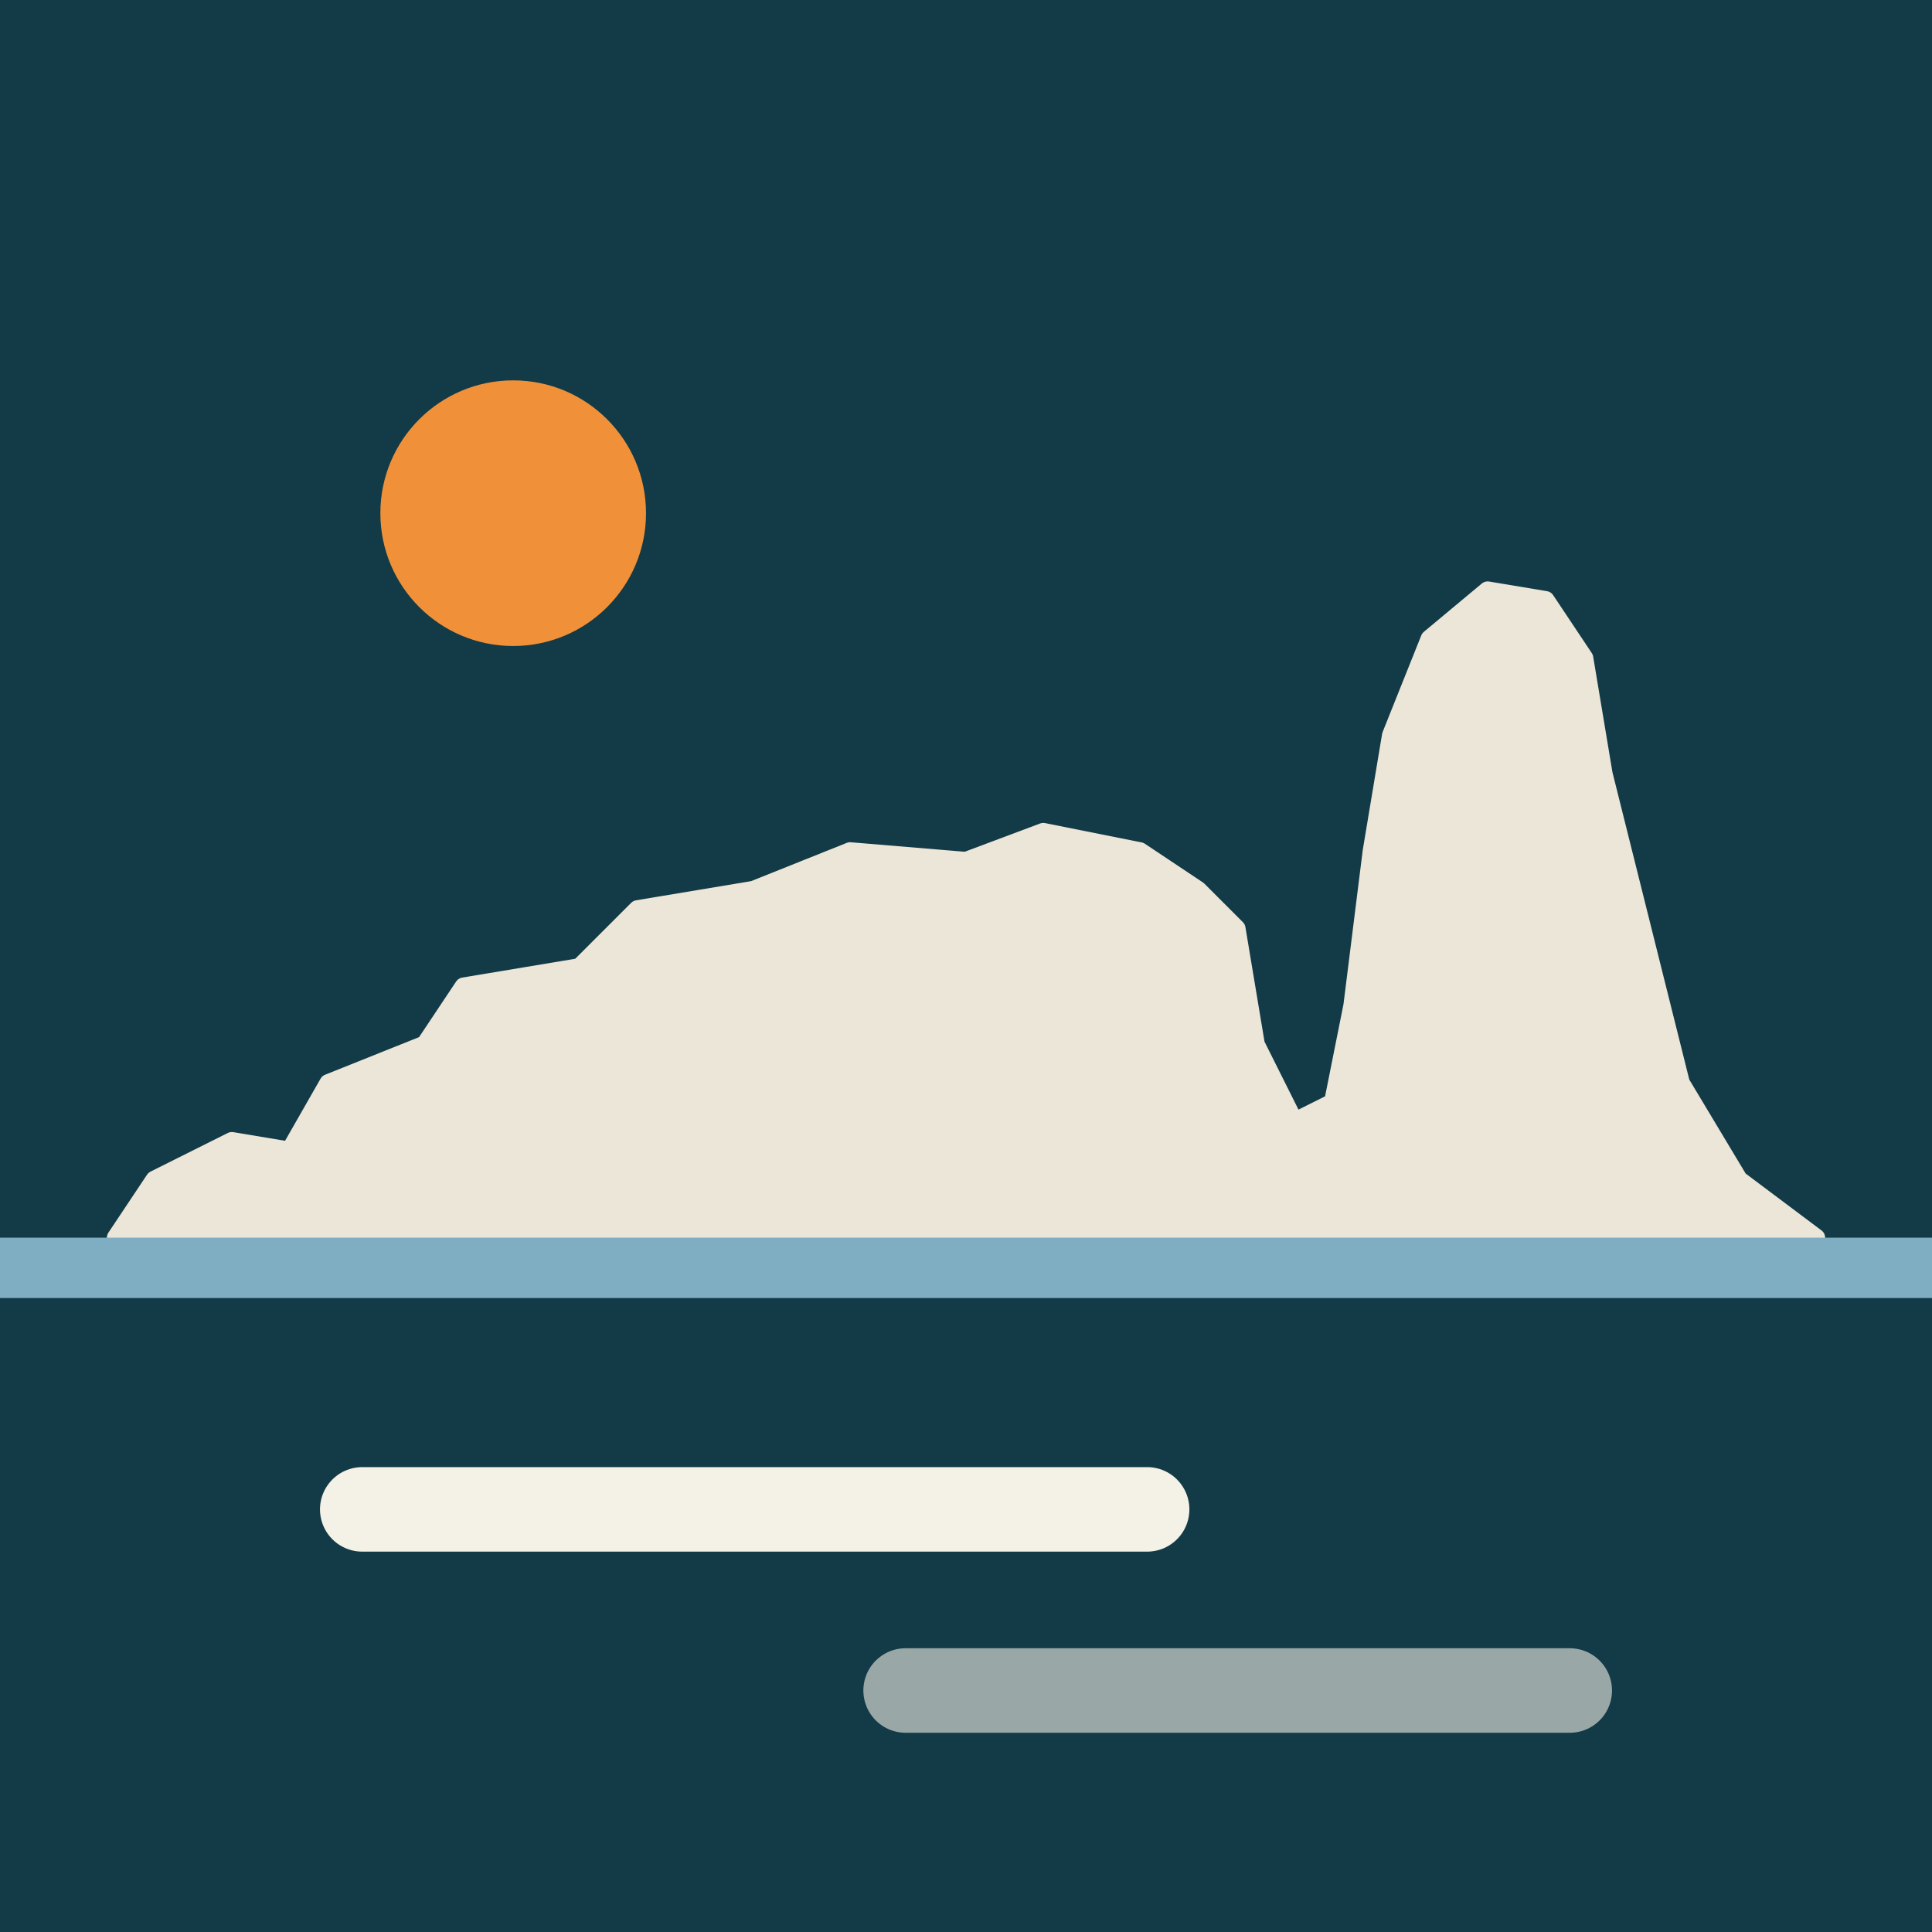
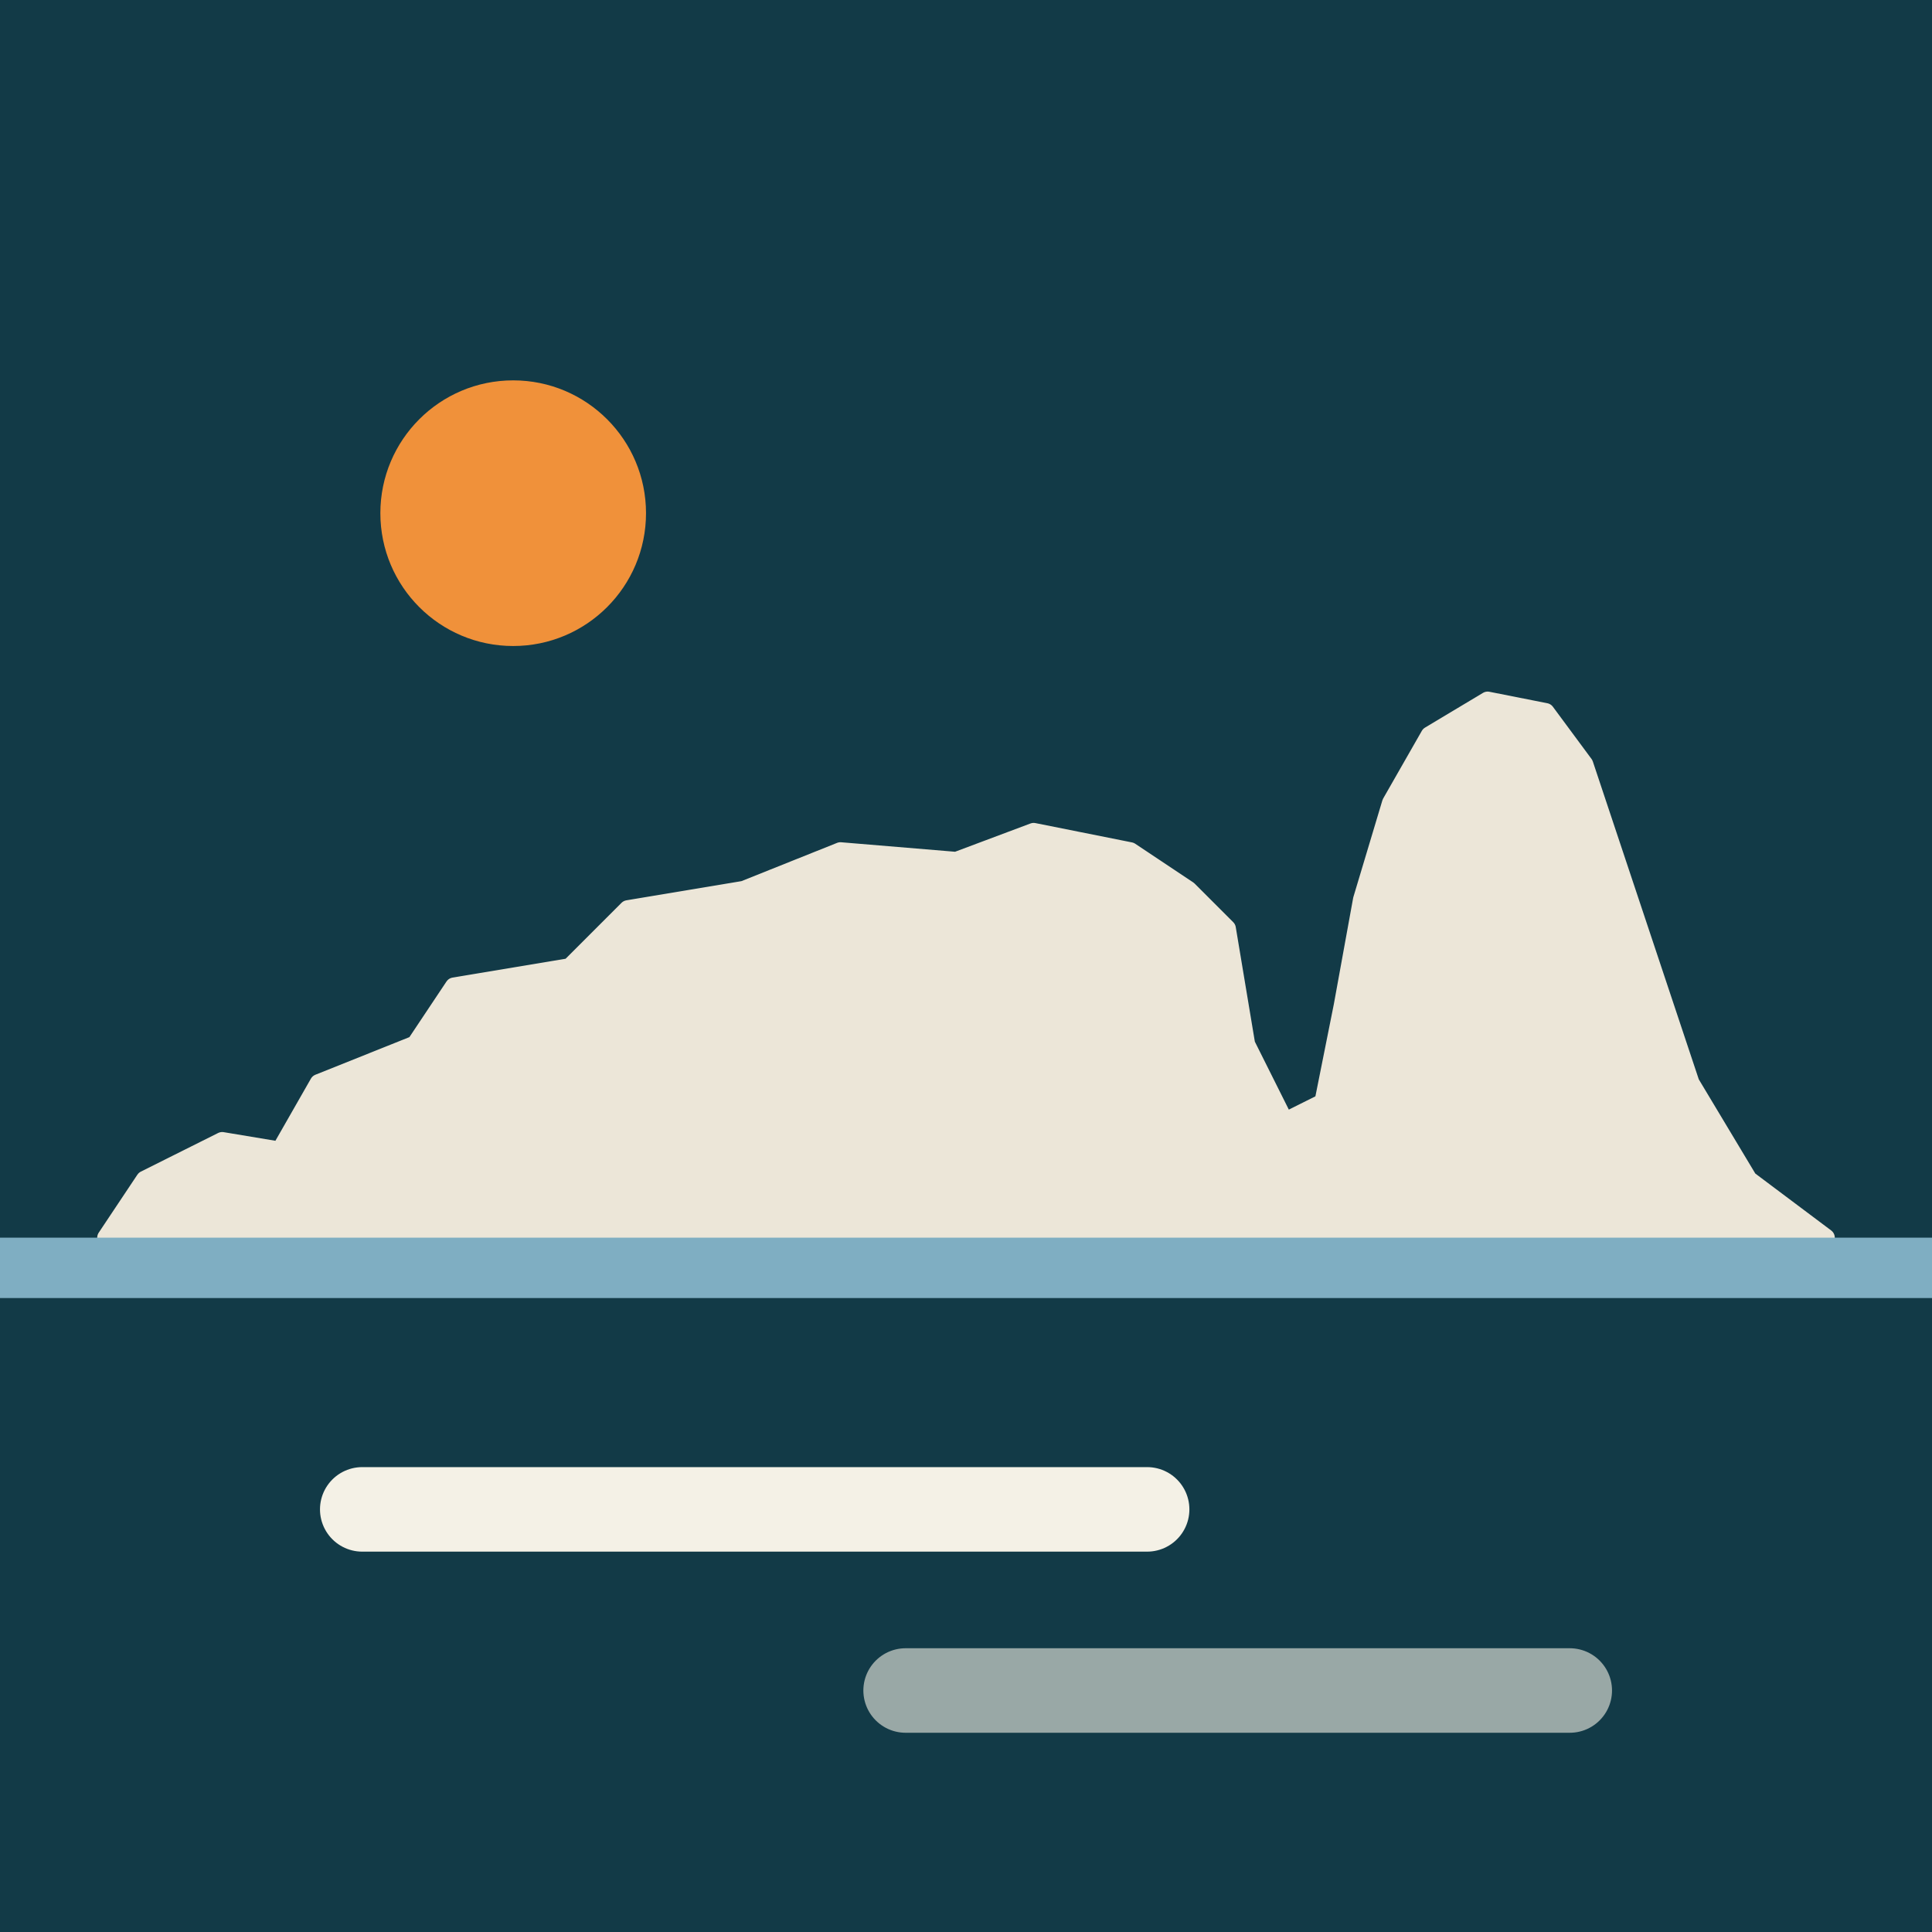
<svg xmlns="http://www.w3.org/2000/svg" viewBox="0 0 64 64" width="64" height="64">
  <defs>
    <clipPath id="t">
      <rect width="64" height="64" rx="0" />
    </clipPath>
  </defs>
  <g clip-path="url(#t)">
    <rect width="64" height="64" fill="#123A47" />
    <circle cx="17" cy="17" r="4.4" fill="#F0913A" />
-     <path d="M3.84 41.00 L5.12 39.08 L7.68 37.80 L9.60 38.12 L10.88 35.88 L14.08 34.60 L15.36 32.68 L19.20 32.04 L21.12 30.12 L24.96 29.48 L28.16 28.20 L32.00 28.52 L34.56 27.56 L37.76 28.20 L39.68 29.48 L40.96 30.76 L41.60 34.60 L42.88 37.16 L44.16 36.52 L44.80 33.32 L45.44 28.20 L46.08 24.36 L47.36 21.16 L49.28 19.56 L51.20 19.88 L52.48 21.80 L53.12 25.64 L54.40 30.76 L55.68 35.88 L57.60 39.08 L60.16 41.00 Z" fill="#ECE6D8" stroke="#ECE6D8" stroke-width=".6" stroke-linejoin="round" />
-     <line x1="-2.2" y1="42.0" x2="66.2" y2="42.0" stroke="#7FAEC2" stroke-width="2.0" stroke-linecap="round" />
+     <path d="M3.52 41.00 L4.80 39.08 L7.36 37.80 L9.28 38.12 L10.56 35.88 L13.76 34.60 L15.04 32.68 L18.88 32.04 L20.80 30.12 L24.64 29.48 L27.84 28.20 L31.68 28.52 L34.24 27.56 L37.44 28.20 L39.36 29.48 L40.64 30.76 L41.28 34.60 L42.56 37.16 L43.84 36.52 L44.48 33.32 L45.12 29.80 L46.08 26.60 L47.36 24.36 L49.28 23.21 L51.20 23.59 L52.48 25.32 L53.44 28.20 L54.72 32.04 L56.00 35.88 L57.92 39.08 L60.48 41.00 Z" fill="#ECE6D8" stroke="#ECE6D8" stroke-width=".6" stroke-linejoin="round" />
+     <line x1="-2.5" y1="42.0" x2="66.5" y2="42.0" stroke="#7FAEC2" stroke-width="2.0" stroke-linecap="round" />
    <line x1="12" y1="50" x2="38" y2="50" stroke="#F4F1E6" stroke-width="2.8" stroke-linecap="round" />
    <line x1="30" y1="56" x2="52" y2="56" stroke="#F4F1E6" stroke-width="2.8" stroke-linecap="round" opacity=".6" />
  </g>
</svg>
